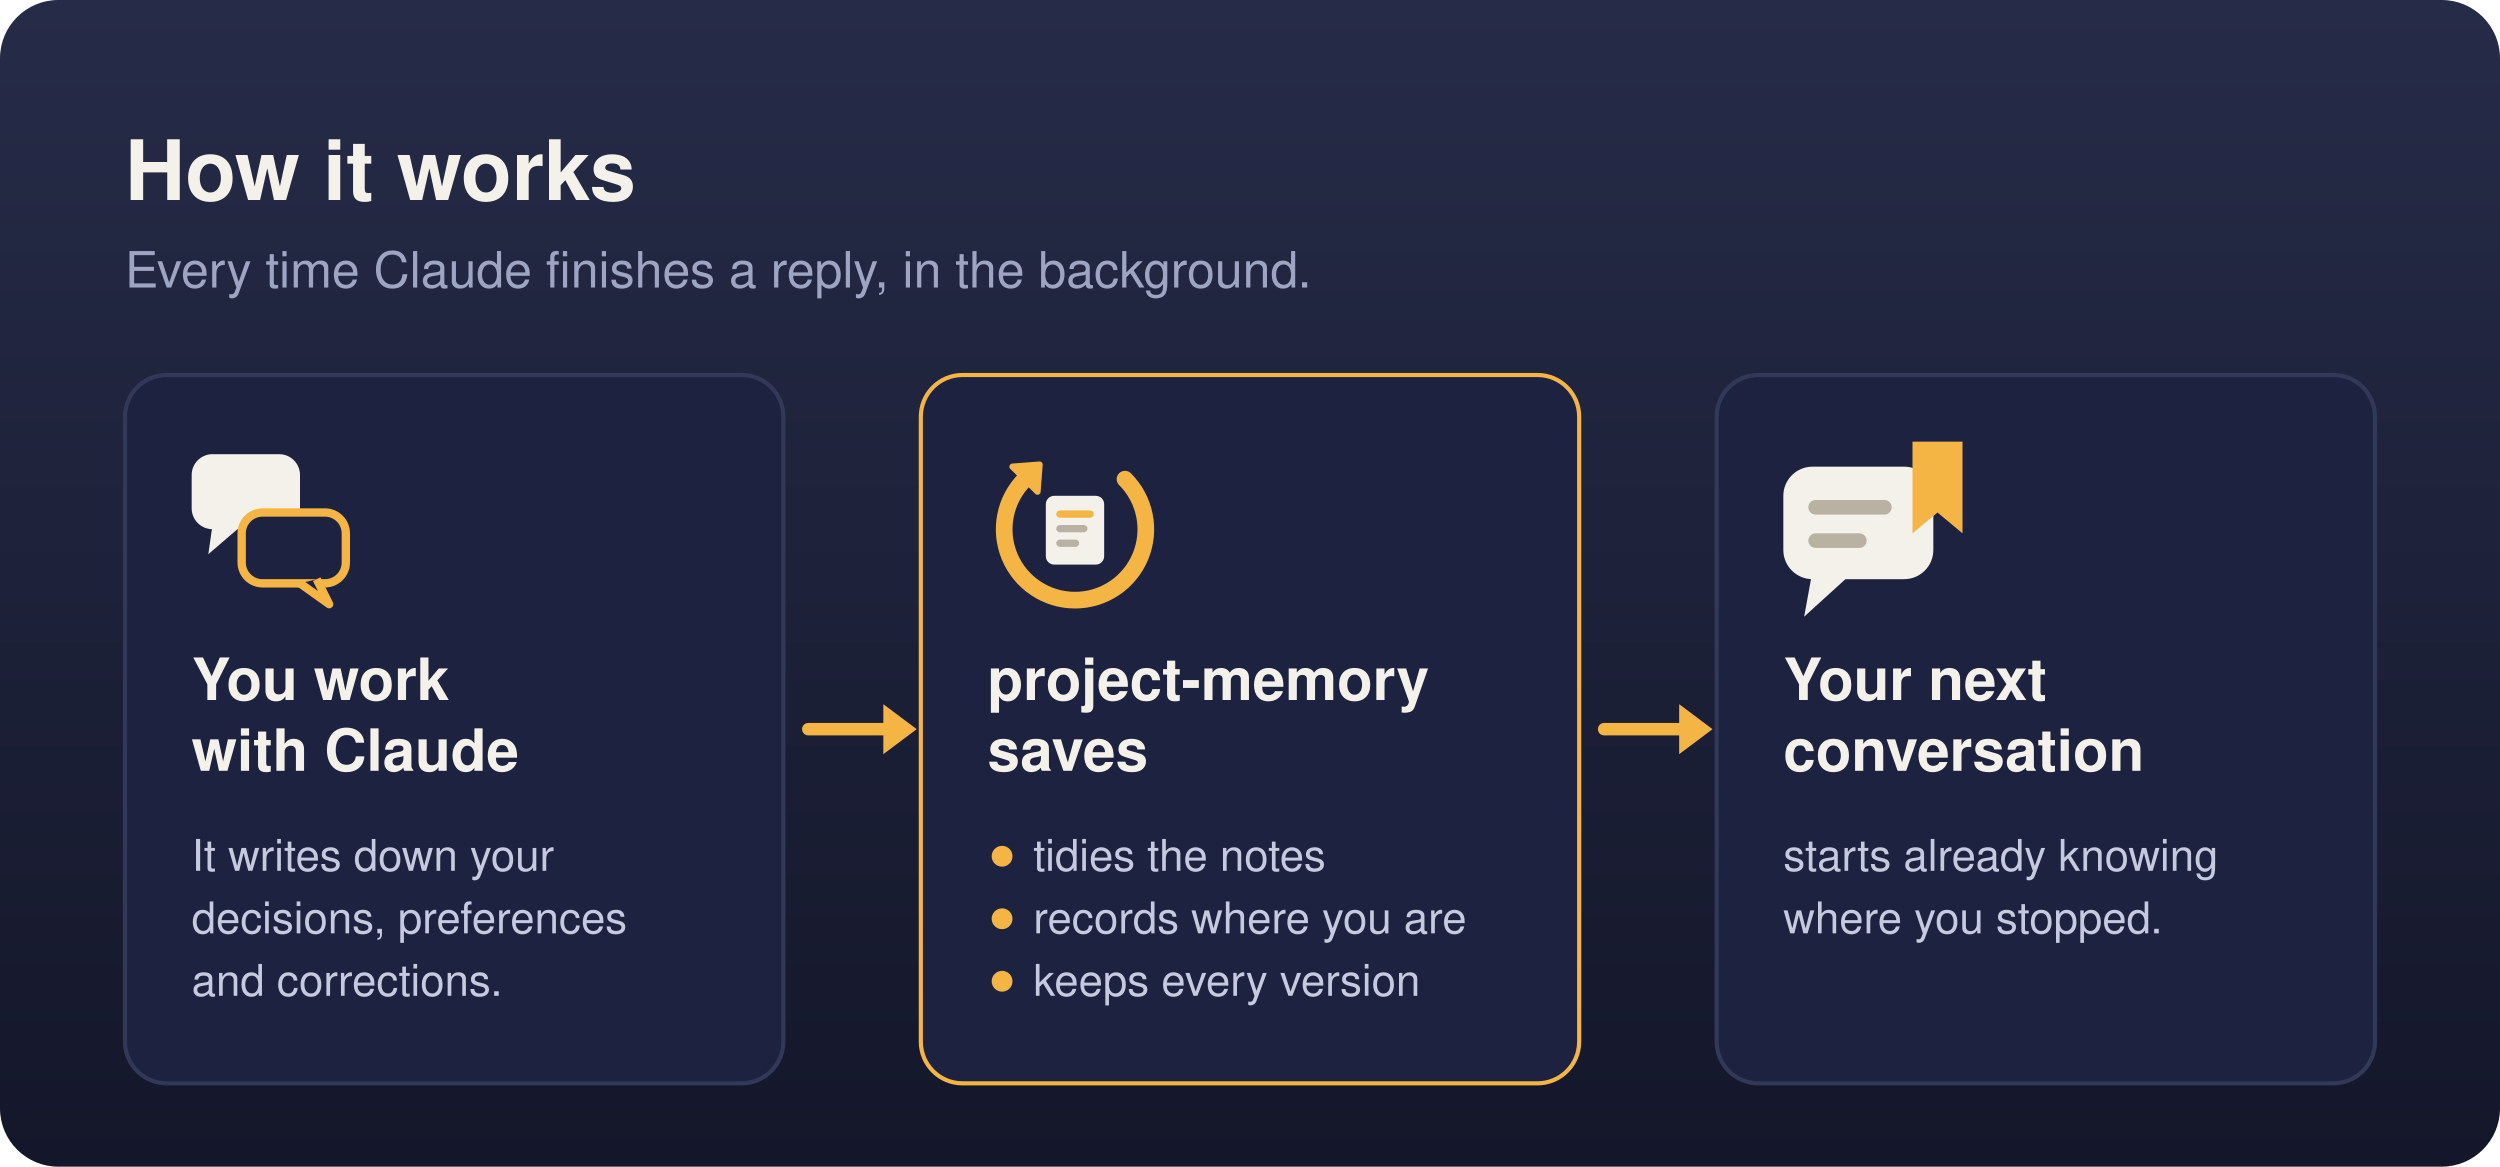
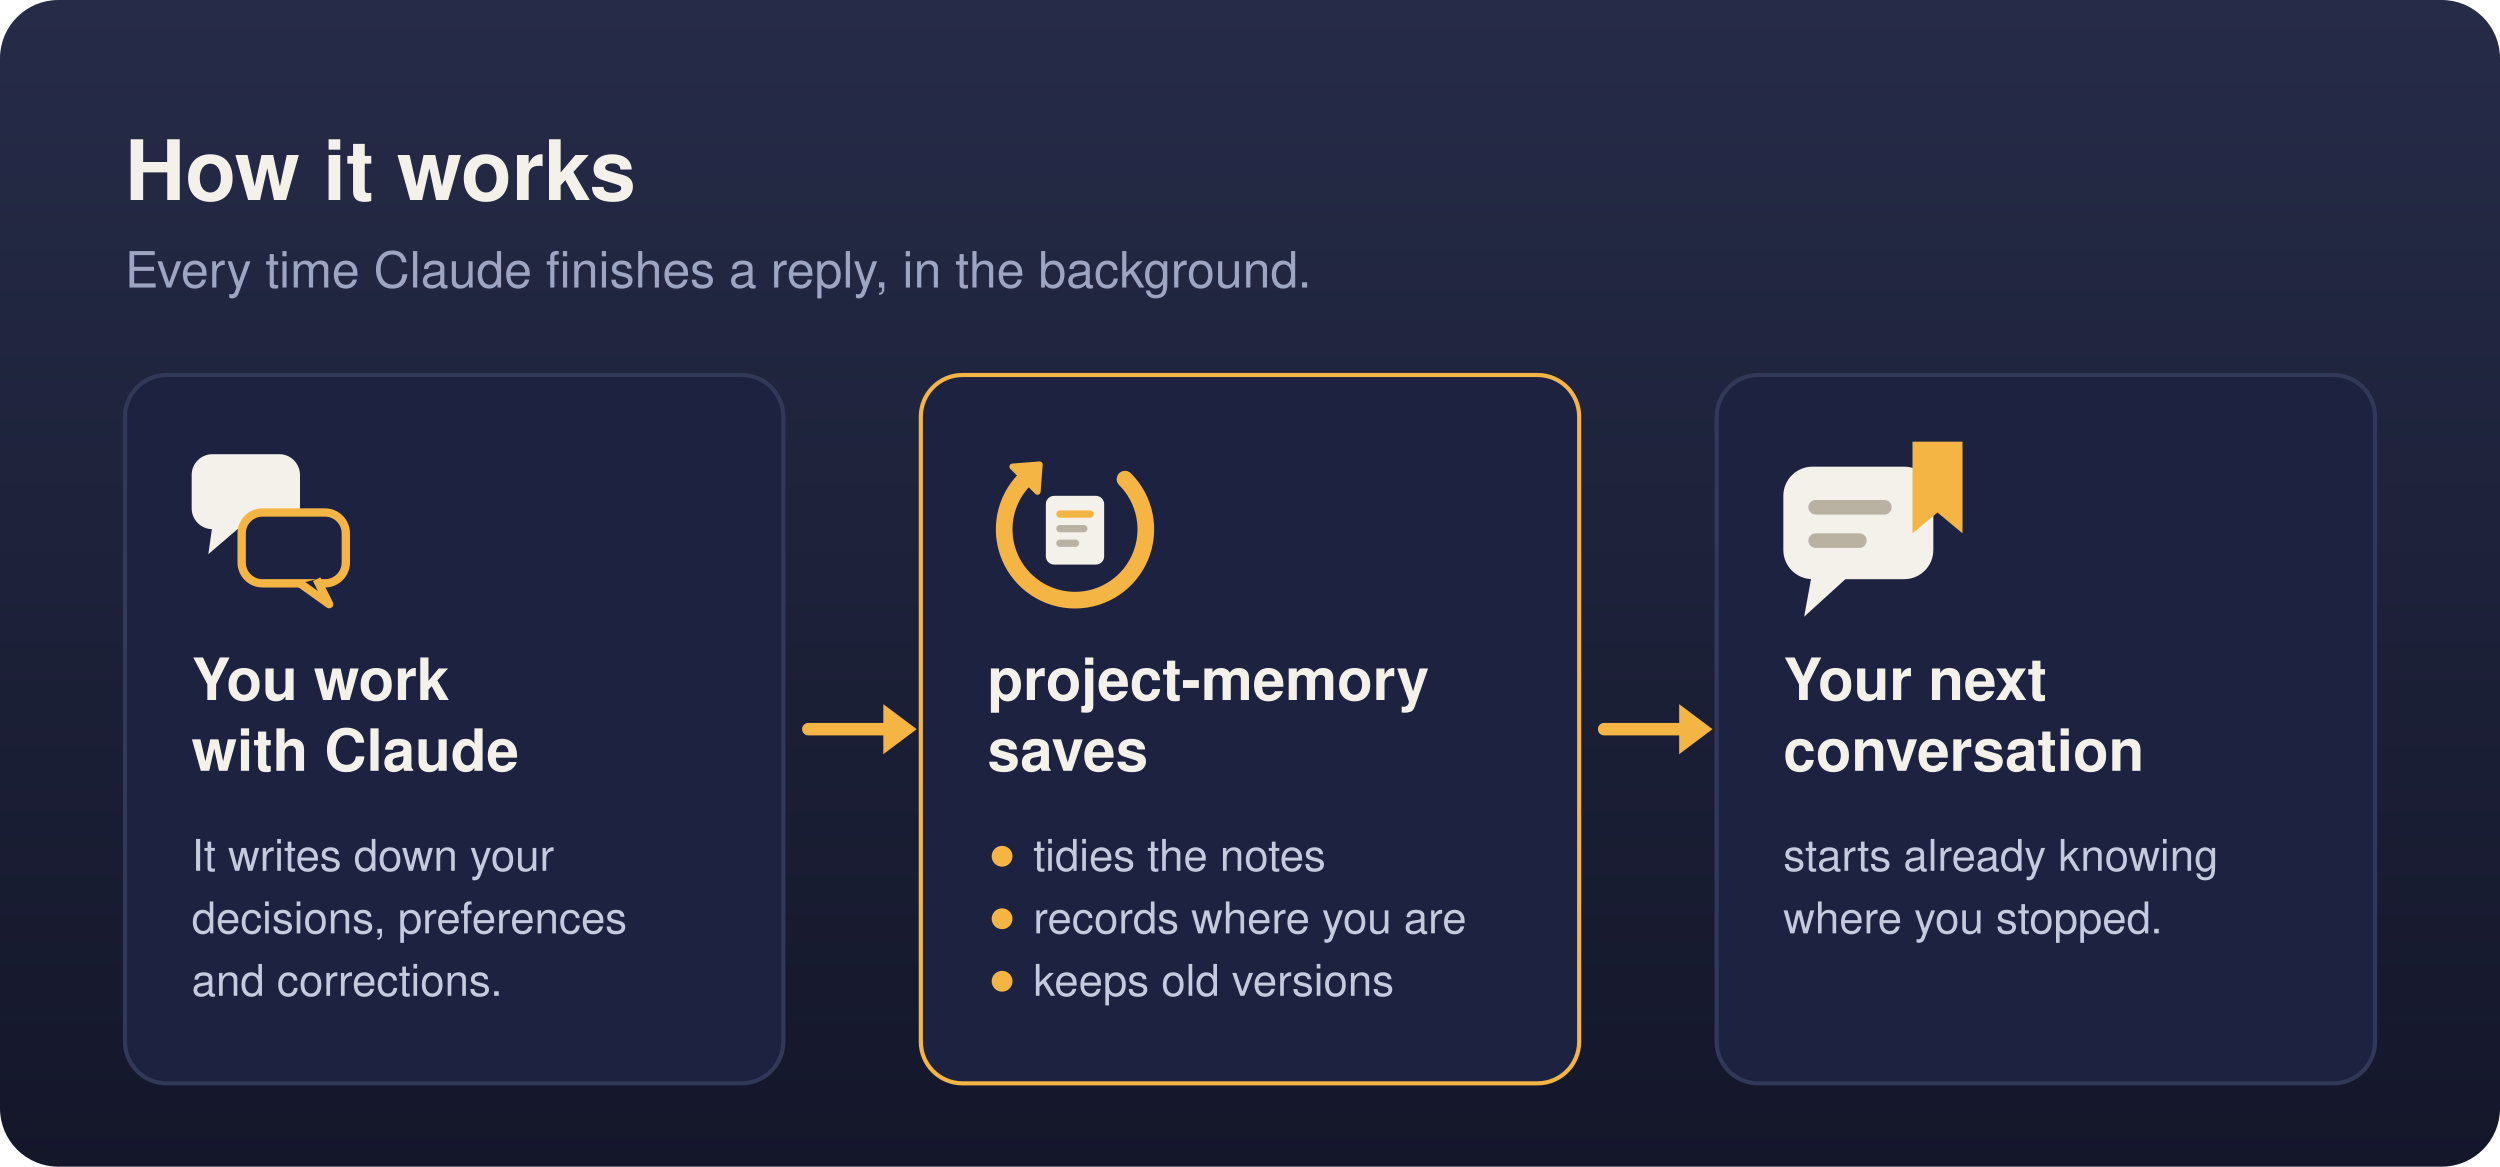
<svg xmlns="http://www.w3.org/2000/svg" viewBox="0 0 1200 560" width="1200" height="560" font-family="-apple-system, BlinkMacSystemFont, 'Segoe UI', Helvetica, Arial, sans-serif">
  <defs>
    <linearGradient id="bg" x1="0" y1="0" x2="0" y2="1">
      <stop offset="0" stop-color="#262B48" />
      <stop offset="1" stop-color="#14172A" />
    </linearGradient>
  </defs>
  <rect width="1200" height="560" rx="28" fill="url(#bg)" />
  <text x="60" y="96" font-size="40" font-weight="700" fill="#F4F1EA">How it works</text>
  <text x="60" y="138" font-size="24" fill="#9EA5C2">Every time Claude finishes a reply, in the background.</text>
  <rect x="60" y="180" width="316" height="340" rx="20" fill="#1D2240" stroke="#323858" stroke-width="2" />
  <g transform="translate(92 214)">
    <rect x="0" y="4" width="52" height="36" rx="10" fill="#F4F1EA" />
    <path d="M10 38 L8 52 L22 40 Z" fill="#F4F1EA" />
    <rect x="24" y="32" width="50" height="34" rx="10" fill="#1D2240" stroke="#F5B544" stroke-width="4" />
    <path d="M60 64 L66 76 L52 66" fill="#1D2240" stroke="#F5B544" stroke-width="4" stroke-linejoin="round" />
  </g>
  <text font-size="28" font-weight="700" fill="#F4F1EA">
    <tspan x="92" y="336">You work</tspan>
    <tspan x="92" y="370">with Claude</tspan>
  </text>
  <text font-size="21" fill="#C5CADF">
    <tspan x="92" y="418">It writes down your</tspan>
    <tspan x="92" y="448">decisions, preferences</tspan>
    <tspan x="92" y="478">and corrections.</tspan>
  </text>
  <path d="M388 350 H430" stroke="#F5B544" stroke-width="6" stroke-linecap="round" />
  <path d="M424 338 L440 350 L424 362 Z" fill="#F5B544" />
  <rect x="442" y="180" width="316" height="340" rx="20" fill="#1D2240" stroke="#F5B544" stroke-width="2" />
  <g transform="translate(468 204)">
    <path d="M72 26 A34 34 0 1 1 24 26" fill="none" stroke="#F5B544" stroke-width="8" stroke-linecap="round" />
    <path d="M31 19 L30 32 L18 20 Z" fill="#F5B544" stroke="#F5B544" stroke-width="3" stroke-linejoin="round" />
    <rect x="34" y="34" width="28" height="33" rx="4" fill="#F4F1EA" />
    <rect x="39" y="41" width="18" height="3.5" rx="1.75" fill="#F5B544" />
    <rect x="39" y="48" width="15" height="3.5" rx="1.75" fill="#B9B2A3" />
    <rect x="39" y="55" width="11" height="3.5" rx="1.75" fill="#B9B2A3" />
  </g>
  <text font-size="28" font-weight="700" fill="#F4F1EA">
    <tspan x="474" y="336">project-memory</tspan>
    <tspan x="474" y="370">saves</tspan>
  </text>
  <g font-size="21" fill="#C5CADF">
    <circle cx="481" cy="411" r="5" fill="#F5B544" />
    <text x="496" y="418">tidies the notes</text>
    <circle cx="481" cy="441" r="5" fill="#F5B544" />
    <text x="496" y="448">records where you are</text>
    <circle cx="481" cy="471" r="5" fill="#F5B544" />
-     <text x="496" y="478">keeps every version</text>
+     <text x="496" y="478">keeps old versions</text>
  </g>
  <path d="M770 350 H812" stroke="#F5B544" stroke-width="6" stroke-linecap="round" />
  <path d="M806 338 L822 350 L806 362 Z" fill="#F5B544" />
  <rect x="824" y="180" width="316" height="340" rx="20" fill="#1D2240" stroke="#323858" stroke-width="2" />
  <g transform="translate(852 210)">
    <rect x="4" y="14" width="72" height="54" rx="14" fill="#F4F1EA" />
    <path d="M18 64 L14 86 L36 66 Z" fill="#F4F1EA" />
    <rect x="16" y="30" width="40" height="7" rx="3.5" fill="#B9B2A3" />
    <rect x="16" y="46" width="28" height="7" rx="3.5" fill="#B9B2A3" />
    <path d="M66 2 H90 V46 L78 36 L66 46 Z" fill="#F5B544" />
  </g>
  <text font-size="28" font-weight="700" fill="#F4F1EA">
    <tspan x="856" y="336">Your next</tspan>
    <tspan x="856" y="370">conversation</tspan>
  </text>
  <text font-size="21" fill="#C5CADF">
    <tspan x="856" y="418">starts already knowing</tspan>
    <tspan x="856" y="448">where you stopped.</tspan>
  </text>
</svg>
